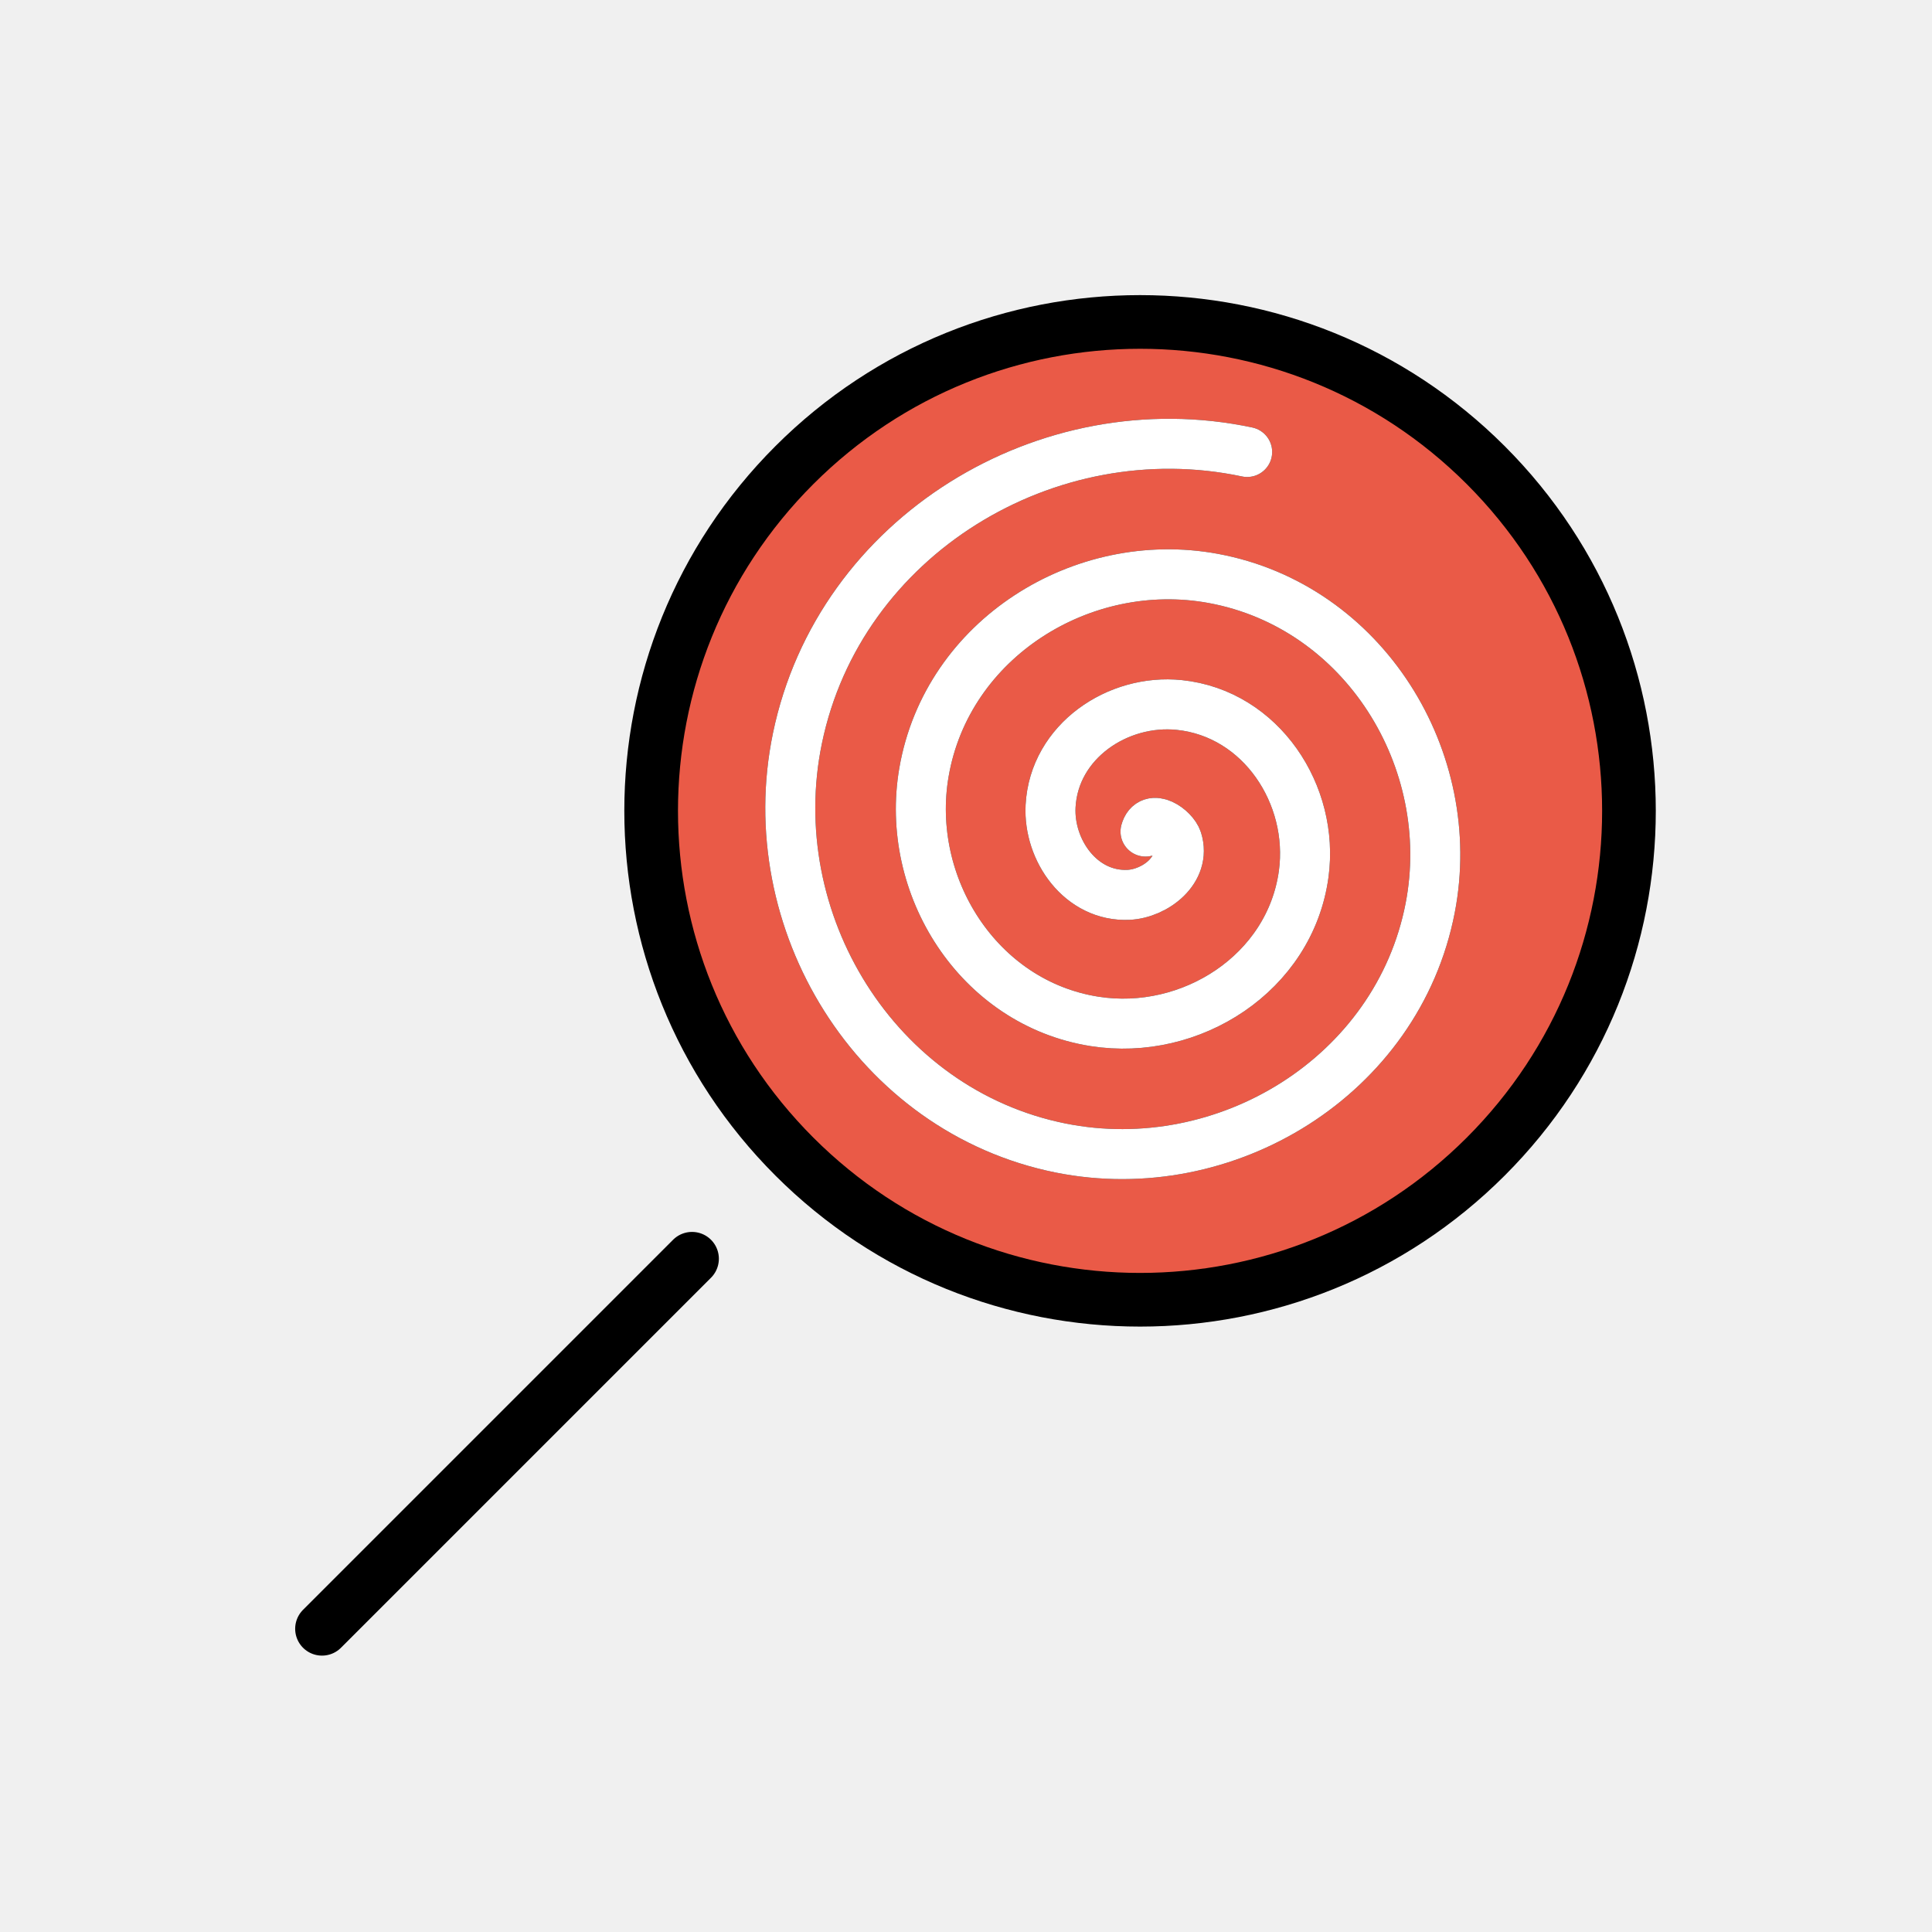
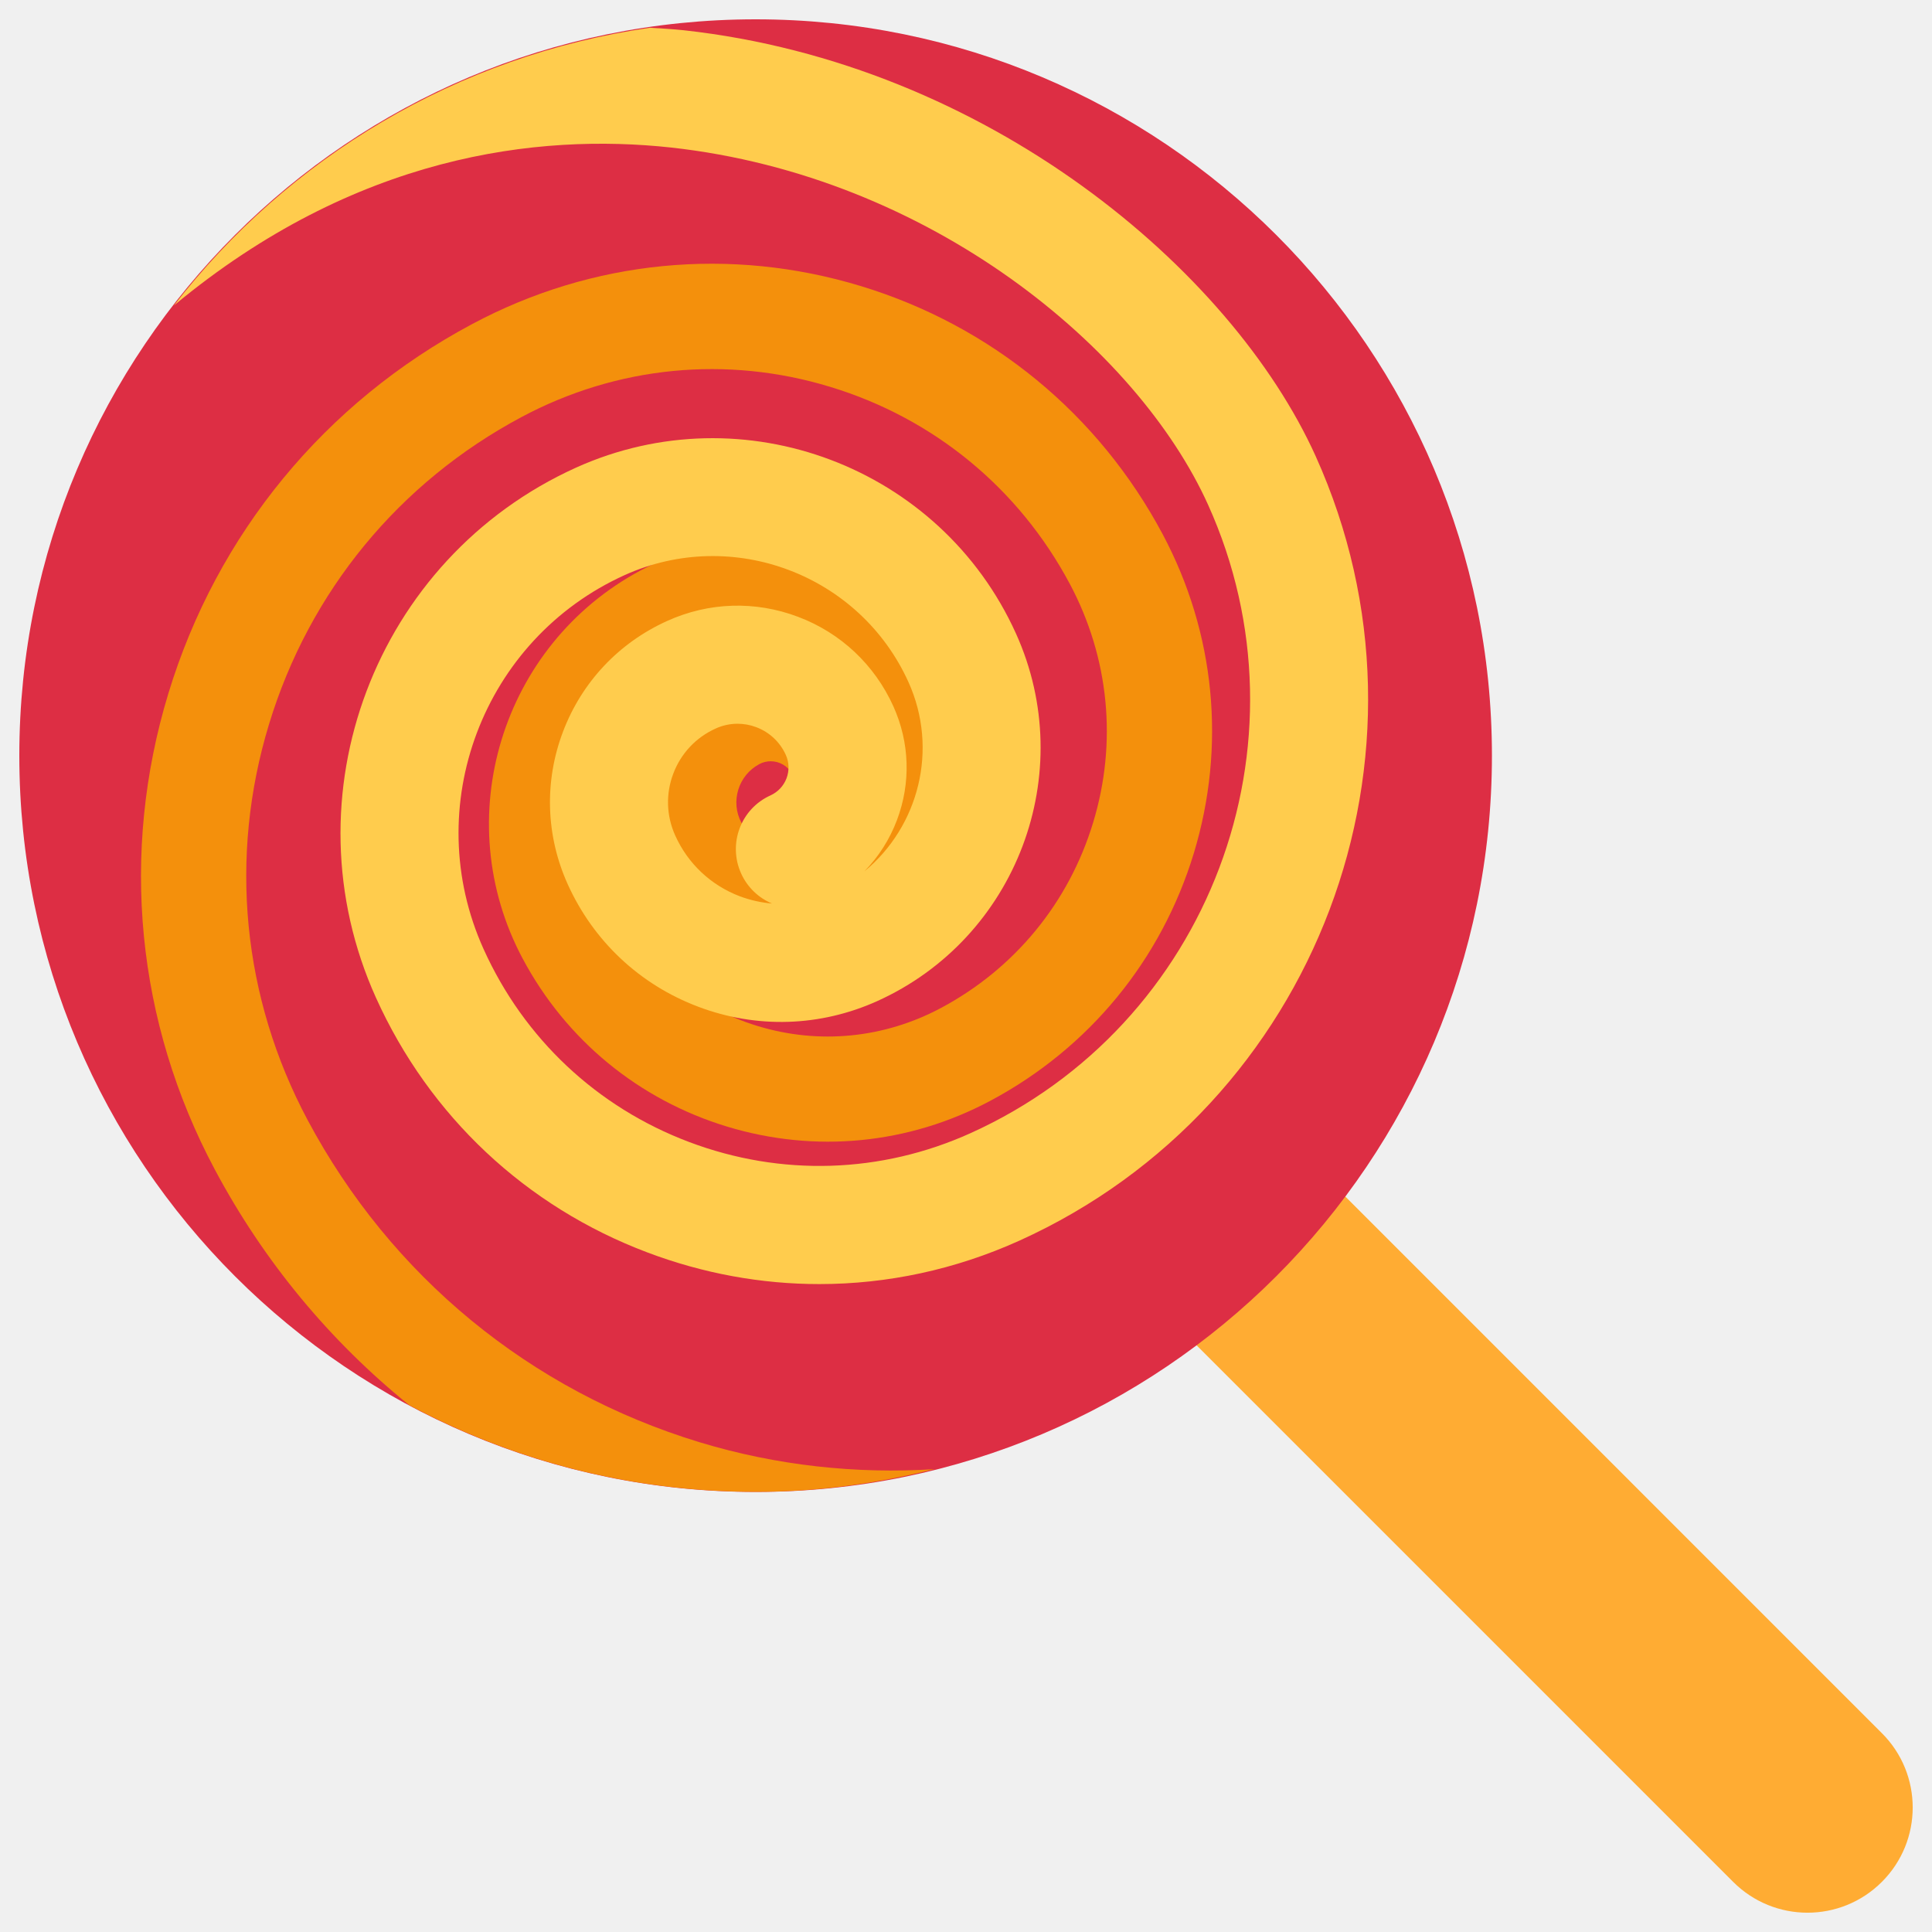
- <svg xmlns="http://www.w3.org/2000/svg" id="emoji" viewBox="0 0 72 72">
-   <g id="color">
-     <circle cx="8.627" cy="51.48" r="18" transform="rotate(-45)" fill="#ea5a47" stroke-width="1.2" />
-   </g>
-   <g id="hair" />
-   <g id="skin" />
-   <g id="skin-shadow" />
-   <g id="line">
-     <circle cx="8.675" cy="51.41" r="18.22" transform="rotate(-45)" fill="none" stroke="#000" stroke-linecap="round" stroke-linejoin="round" stroke-miterlimit="10" stroke-width="2" />
-     <line x1="12" x2="25.79" y1="60.7" y2="46.91" fill="none" stroke="#000" stroke-linecap="round" stroke-linejoin="round" stroke-miterlimit="10" stroke-width="2" />
-     <path fill="none" stroke="#000" stroke-linecap="round" stroke-linejoin="round" stroke-width="1.864" d="m42.69 30.99c0.19-0.71 1.05-0.094 1.179 0.316 0.35 1.11-0.82 1.996-1.811 2.042-1.774 0.082-2.992-1.659-2.906-3.306 0.128-2.417 2.507-4.008 4.801-3.769 3.058 0.319 5.032 3.357 4.632 6.297-0.503 3.699-4.208 6.059-7.792 5.495-4.341-0.683-7.089-5.059-6.359-9.287 0.861-4.982 5.911-8.12 10.78-7.222 5.624 1.037 9.152 6.763 8.085 12.28-1.213 6.266-7.615 10.18-13.77 8.948-6.907-1.387-11.22-8.467-9.811-15.27 1.562-7.549 9.32-12.25 16.76-10.67" />
-   </g>
-   <g id="color-foreground">
-     <path fill="none" stroke="#fff" stroke-linecap="round" stroke-linejoin="round" stroke-width="1.864" d="m42.69 30.99c0.19-0.71 1.05-0.094 1.179 0.316 0.35 1.11-0.82 1.996-1.811 2.042-1.774 0.082-2.992-1.659-2.906-3.306 0.128-2.417 2.507-4.008 4.801-3.769 3.058 0.319 5.032 3.357 4.632 6.297-0.503 3.699-4.208 6.059-7.792 5.495-4.341-0.683-7.089-5.059-6.359-9.287 0.861-4.982 5.911-8.12 10.78-7.222 5.624 1.037 9.152 6.763 8.085 12.28-1.213 6.266-7.615 10.18-13.77 8.948-6.907-1.387-11.22-8.467-9.811-15.27 1.562-7.549 9.32-12.25 16.76-10.67" />
-   </g>
+ <svg xmlns="http://www.w3.org/2000/svg" viewBox="0 0 36 36">
+   <path fill="#FFAC33" d="M35.066 35.066c-.766.766-2.006.766-2.771 0L12.198 14.97c-.766-.766-.766-2.007 0-2.773.766-.765 2.007-.765 2.772 0l20.096 20.098c.766.764.766 2.006 0 2.771z" />
+   <path fill="#DD2E44" d="M27.8 14.08c0 7.576-6.142 13.72-13.72 13.72C6.503 27.8.36 21.656.36 14.08.36 6.502 6.503.36 14.08.36c7.578 0 13.72 6.142 13.72 13.72z" />
+   <path fill="#F4900C" d="M17.411 27.376c-1.459.092-2.938-.066-4.379-.503-3.156-.961-5.748-3.093-7.3-6.003-1.217-2.283-1.473-4.902-.719-7.376.752-2.474 2.424-4.507 4.707-5.724 1.781-.95 3.822-1.149 5.751-.561 1.929.586 3.514 1.89 4.463 3.67.734 1.377.889 2.958.434 4.451-.454 1.494-1.462 2.721-2.84 3.455-1.056.562-2.267.682-3.412.333-1.144-.348-2.085-1.122-2.648-2.178-.879-1.648-.253-3.704 1.395-4.583.592-.317 1.272-.384 1.915-.187.231.07.447.171.644.299-.672-.327-1.486-.34-2.194.037-1.347.719-1.858 2.399-1.14 3.746.404.758 1.079 1.313 1.901 1.564.822.25 1.692.166 2.45-.239 1.836-.98 2.534-3.271 1.555-5.108-.562-1.055-1.502-1.827-2.645-2.174-1.143-.349-2.353-.231-3.408.332-2.601 1.388-3.589 4.633-2.202 7.235.809 1.517 2.162 2.629 3.807 3.13 1.645.5 3.387.33 4.905-.479 1.839-.98 3.187-2.62 3.794-4.614.605-1.994.399-4.105-.58-5.944-1.195-2.241-3.193-3.884-5.623-4.624-2.432-.74-5.004-.489-7.245.708-2.744 1.463-4.754 3.907-5.66 6.883-.905 2.976-.598 6.125.865 8.869.917 1.721 2.151 3.202 3.623 4.392 1.924 1.028 4.12 1.615 6.455 1.615 1.151.002 2.263-.155 3.331-.422zm-1.325-12.548c.161-.086.288-.211.377-.356-.071.566-.407 1.09-.947 1.378-.297.158-.637.19-.957.093-.321-.098-.585-.314-.743-.611-.21-.393-.06-.884.333-1.094.067-.036.14-.053.212-.053.161 0 .318.086.399.238.255.479.848.661 1.326.405z" />
+   <path fill="#FFCC4D" d="M24.515 8.499C22.946 5.027 18.398 1.187 12.744.564c-.212-.023-.423-.033-.633-.047-3.6.52-6.743 2.429-8.871 5.176 3.382-2.809 6.776-3.214 9.264-2.944 4.835.533 8.694 3.751 10.006 6.655 2.009 4.448.023 9.702-4.424 11.71-1.669.755-3.534.812-5.247.165-1.714-.647-3.074-1.924-3.828-3.594-1.196-2.647-.015-5.774 2.631-6.97 2.007-.906 4.38-.01 5.287 1.997.564 1.251.19 2.691-.822 3.524.263-.27.47-.593.607-.956.261-.692.237-1.444-.067-2.118-.35-.775-.981-1.369-1.777-1.669-.797-.301-1.663-.274-2.437.077-.903.407-1.594 1.142-1.944 2.068-.35.927-.318 1.934.089 2.837.479 1.061 1.343 1.873 2.433 2.284 1.09.412 2.275.373 3.335-.105 2.599-1.174 3.76-4.246 2.586-6.847-1.405-3.111-5.083-4.497-8.195-3.095-3.752 1.696-5.425 6.128-3.731 9.88.997 2.206 2.792 3.891 5.056 4.745 1.042.394 2.124.59 3.205.59 1.269 0 2.534-.27 3.725-.808 5.551-2.51 8.029-9.067 5.523-14.62zm-9.859 6.003c-.054.142-.16.255-.297.318-.554.249-.799.9-.55 1.454.119.264.329.458.576.562-.202-.017-.402-.062-.597-.134-.54-.205-.969-.607-1.206-1.133-.166-.367-.179-.777-.036-1.154.142-.376.423-.676.792-.841.129-.059.267-.088.405-.088.118 0 .236.021.349.064.247.094.442.276.551.518.062.138.066.292.013.434z" />
</svg>
